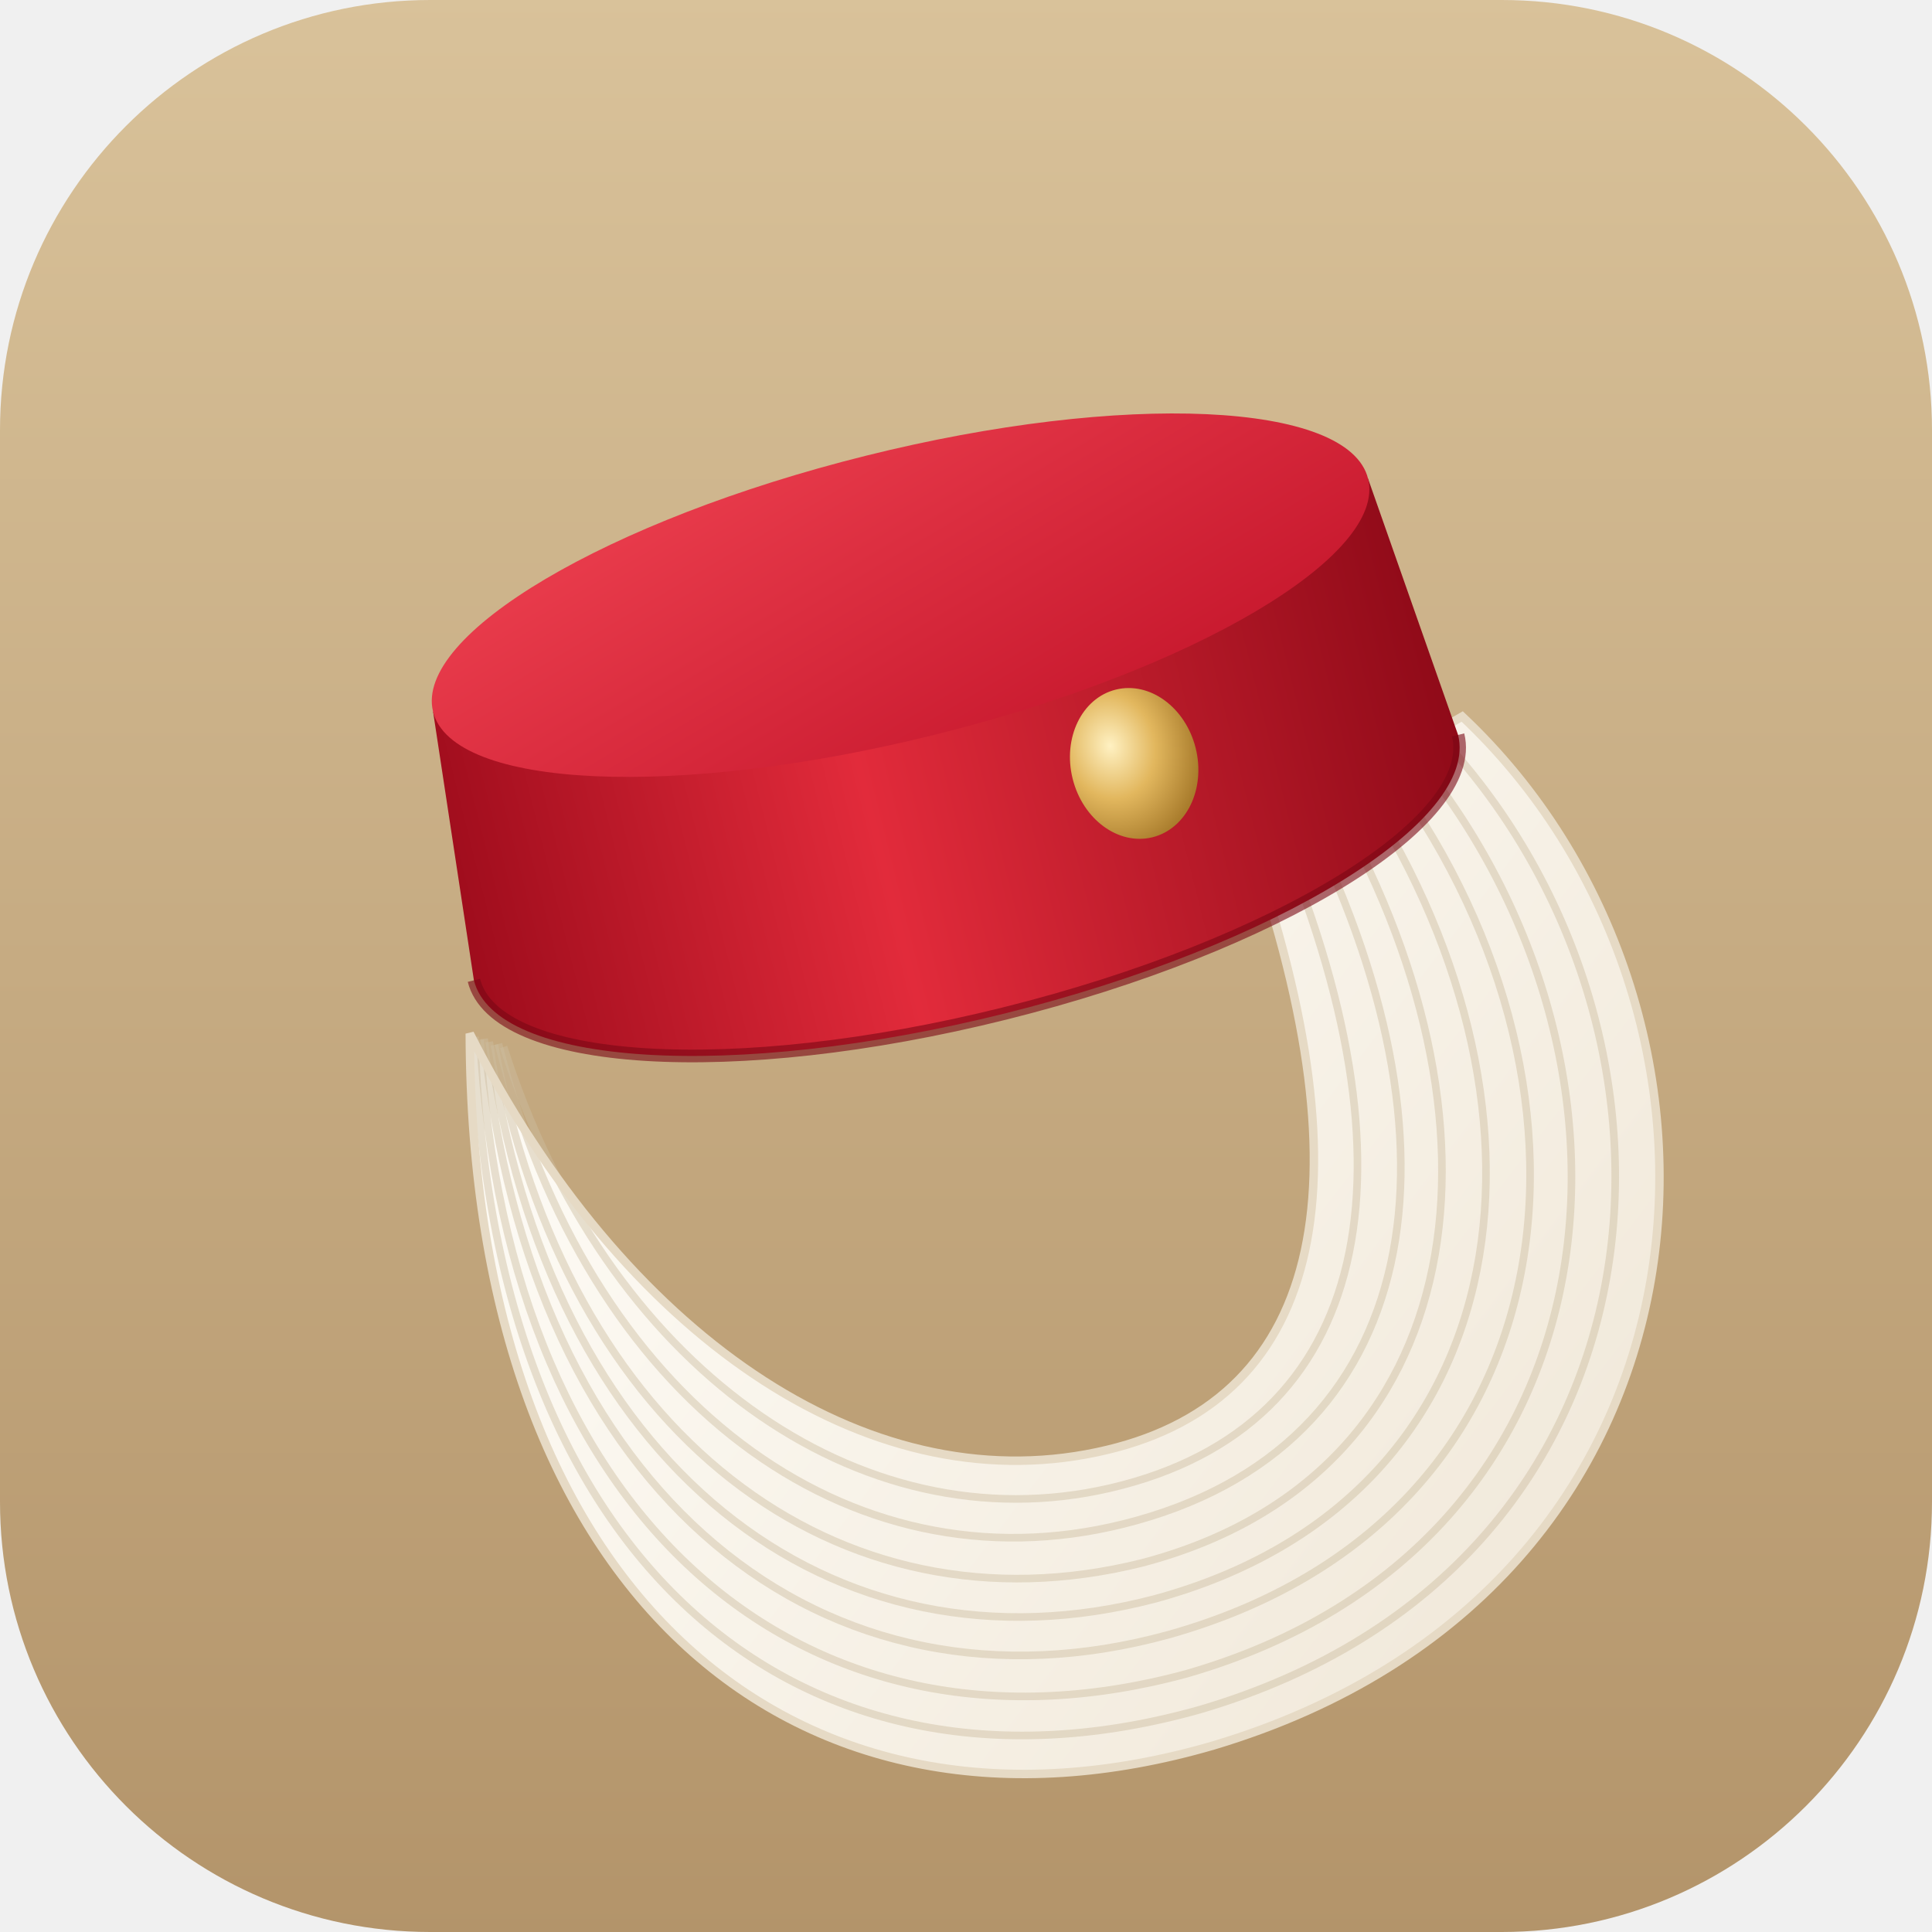
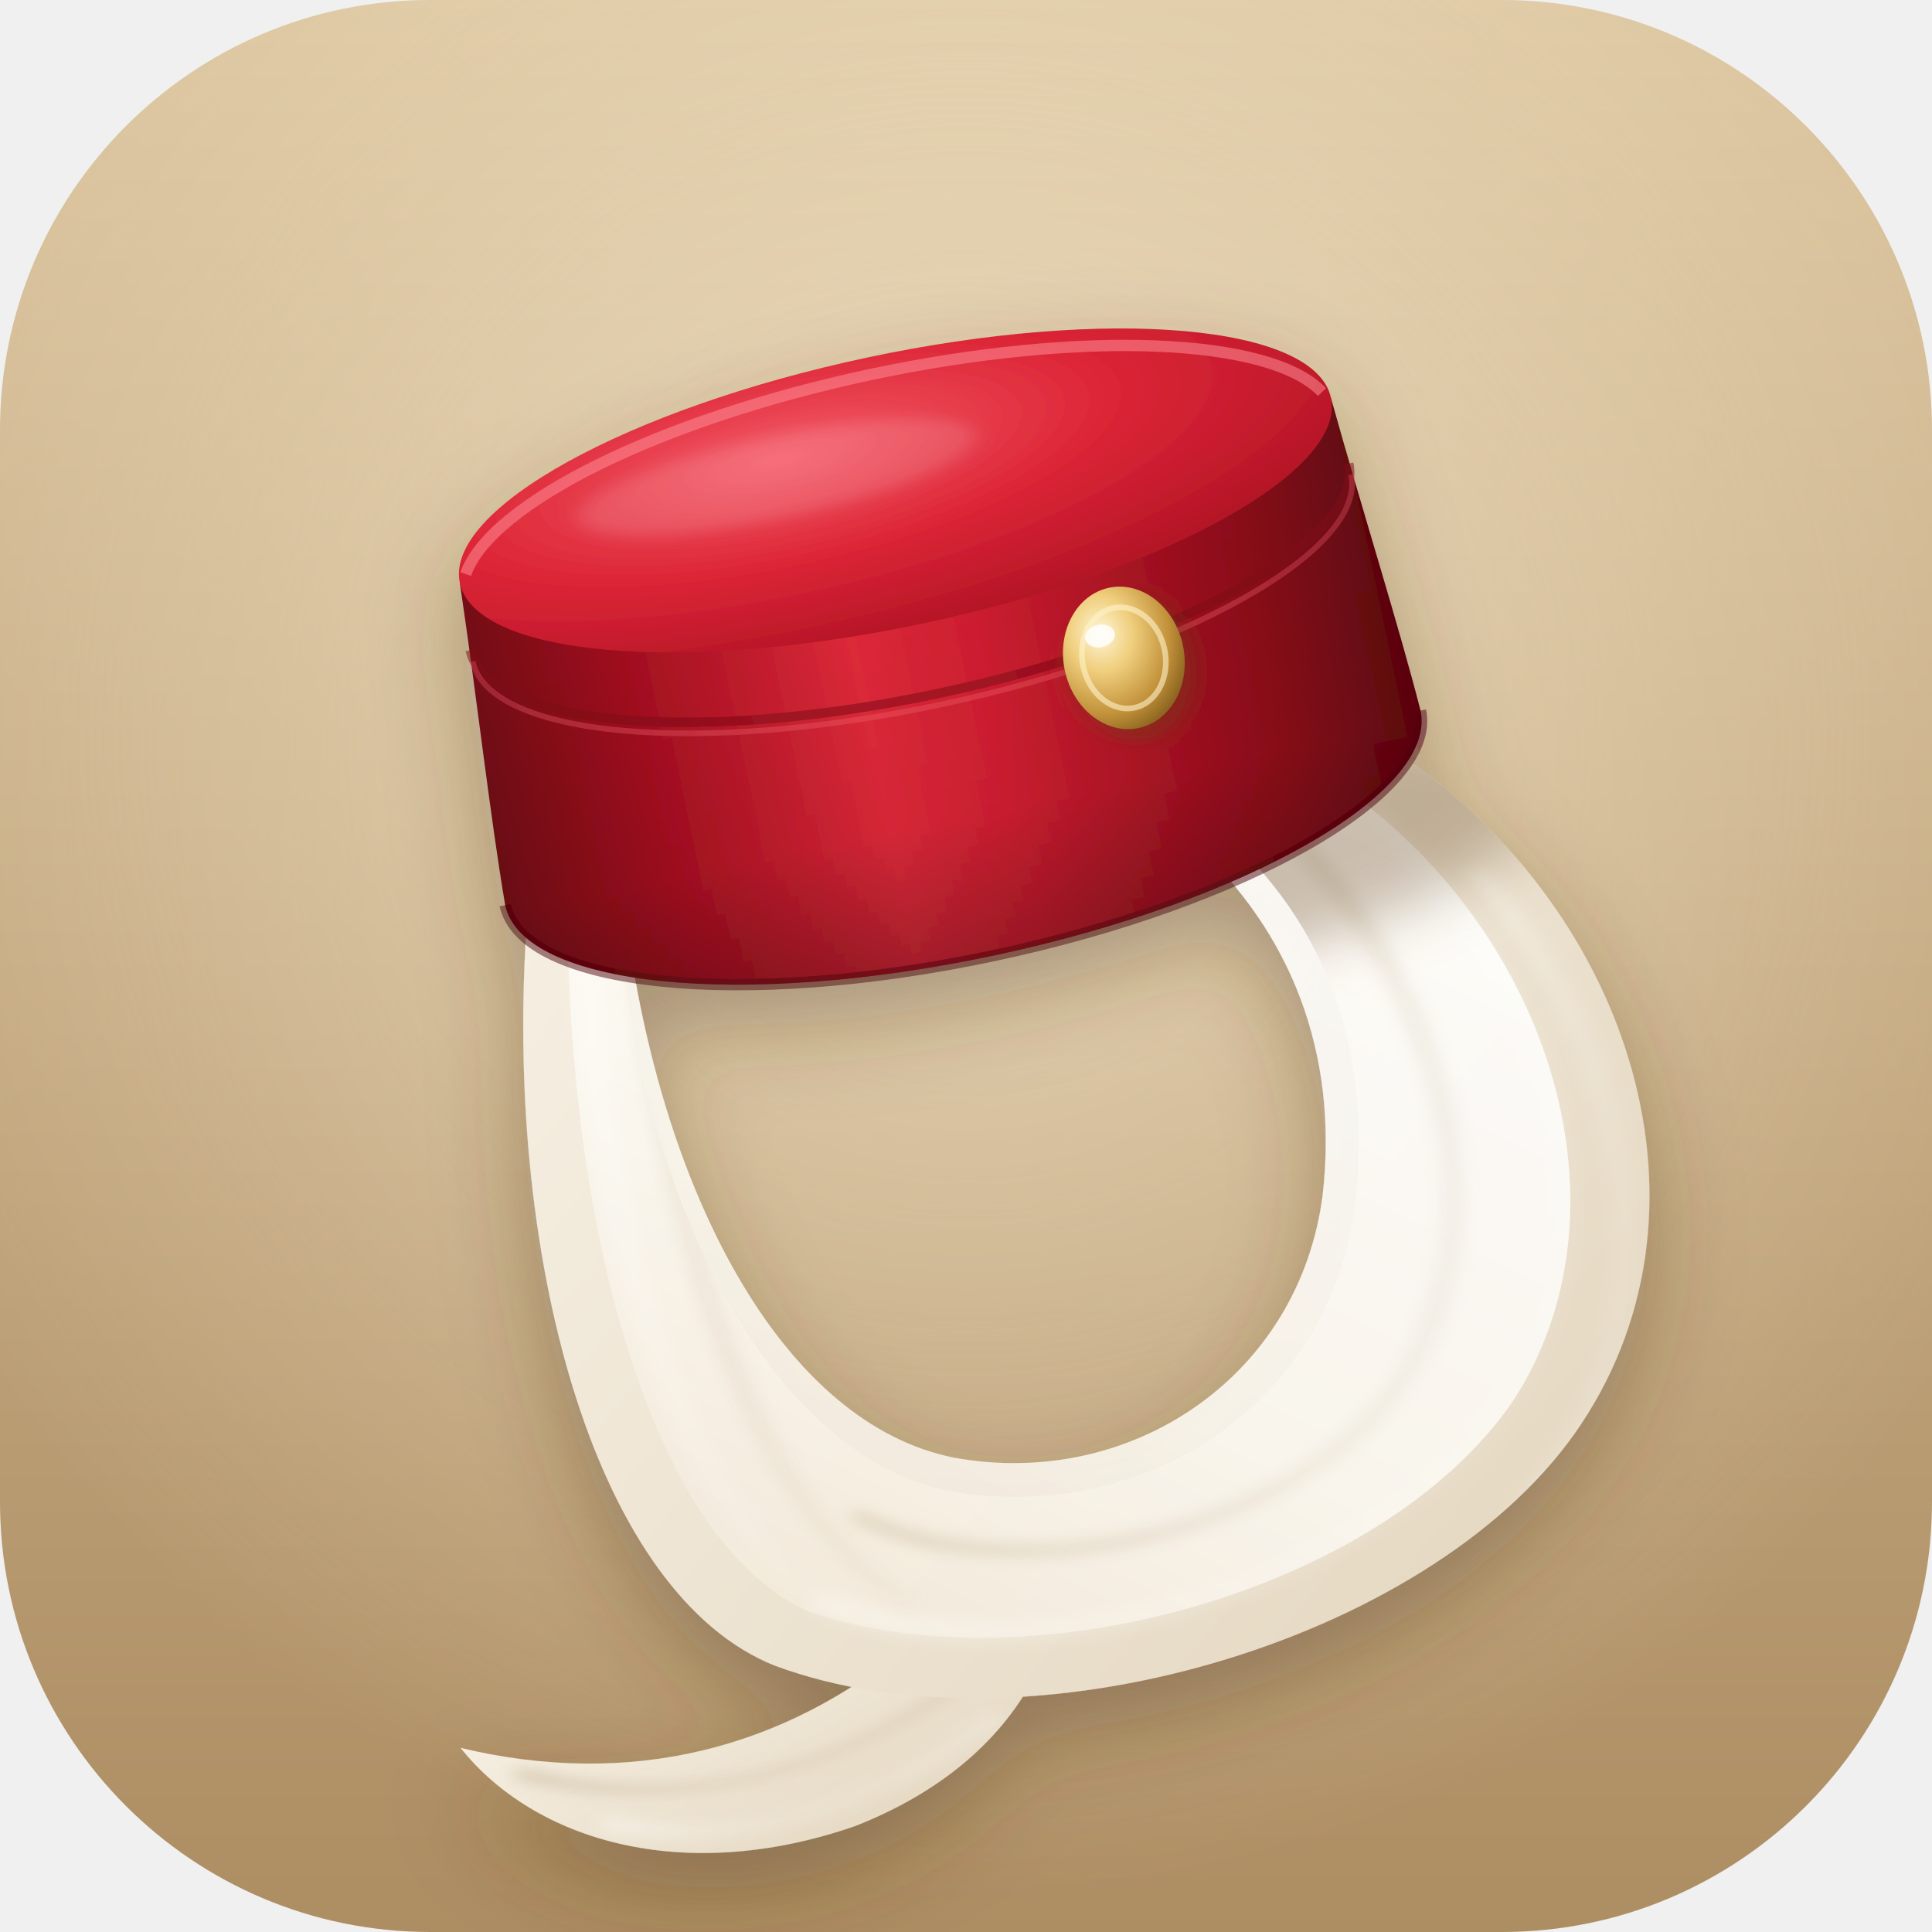
<svg xmlns="http://www.w3.org/2000/svg" viewBox="0 0 512 512">
  <defs>
    <linearGradient id="bg" x1="0" y1="0" x2="0" y2="1">
-       <stop offset="0" stop-color="#d9c29a" />
-       <stop offset="1" stop-color="#b3946a" />
+       <stop offset="0" stop-color="#dcc6a0" />
+       <stop offset="1" stop-color="#ad8d62" />
    </linearGradient>
+     <radialGradient id="glow" cx=".5" cy=".38" r=".6">
+       <stop offset="0" stop-color="#fff5de" stop-opacity=".55" />
+       <stop offset="1" stop-color="#fff5de" stop-opacity="0" />
+     </radialGradient>
    <linearGradient id="side" x1="0" y1="0" x2="1" y2="0">
-       <stop offset="0" stop-color="#9e0c1c" />
-       <stop offset=".42" stop-color="#e22b3b" />
-       <stop offset="1" stop-color="#8f0a18" />
+       <stop offset="0" stop-color="#6e0712" />
+       <stop offset=".18" stop-color="#a30f20" />
+       <stop offset=".42" stop-color="#e02a3a" />
+       <stop offset=".55" stop-color="#d11f31" />
+       <stop offset=".85" stop-color="#8c0a19" />
+       <stop offset="1" stop-color="#5e0610" />
    </linearGradient>
-     <linearGradient id="top" x1="0" y1="0" x2="1" y2="1">
-       <stop offset="0" stop-color="#ee4150" />
-       <stop offset="1" stop-color="#c3142a" />
+     <linearGradient id="sideShade" x1="0" y1="0" x2="0" y2="1">
+       <stop offset="0" stop-color="#000" stop-opacity="0" />
+       <stop offset=".7" stop-color="#000" stop-opacity=".05" />
+       <stop offset="1" stop-color="#000" stop-opacity=".28" />
    </linearGradient>
-     <linearGradient id="veil" x1="0" y1="0" x2="1" y2="1">
-       <stop offset="0" stop-color="#fffdf8" />
-       <stop offset="1" stop-color="#efe6d6" />
+     <radialGradient id="top" cx=".38" cy=".3" r=".85">
+       <stop offset="0" stop-color="#f45a67" />
+       <stop offset=".45" stop-color="#dc2536" />
+       <stop offset="1" stop-color="#a50f21" />
+     </radialGradient>
+     <radialGradient id="pin" cx=".35" cy=".3" r=".75">
+       <stop offset="0" stop-color="#fff6d6" />
+       <stop offset=".35" stop-color="#f0cf7e" />
+       <stop offset=".75" stop-color="#c3923b" />
+       <stop offset="1" stop-color="#8a6320" />
+     </radialGradient>
+     <linearGradient id="veilBack" x1="0" y1="0" x2="1" y2="1">
+       <stop offset="0" stop-color="#f6efe2" />
+       <stop offset="1" stop-color="#e3d6bf" />
    </linearGradient>
-     <radialGradient id="pin" cx=".35" cy=".35" r=".7">
-       <stop offset="0" stop-color="#fff1c2" />
-       <stop offset=".5" stop-color="#e2b75e" />
-       <stop offset="1" stop-color="#a97c2c" />
-     </radialGradient>
+     <linearGradient id="veilFront" x1="1" y1="0" x2="0" y2="1">
+       <stop offset="0" stop-color="#ffffff" />
+       <stop offset=".6" stop-color="#fbf7ef" />
+       <stop offset="1" stop-color="#efe5d3" />
+     </linearGradient>
+     <linearGradient id="hl" x1="0" y1="0" x2="1" y2="1">
+       <stop offset="0" stop-color="#fff" />
+       <stop offset="1" stop-color="#fff" stop-opacity="0" />
+     </linearGradient>
+     <linearGradient id="sh" x1="0" y1="0" x2="1" y2="1">
+       <stop offset="0" stop-color="#b9a584" />
+       <stop offset="1" stop-color="#b9a584" stop-opacity=".2" />
+     </linearGradient>
+     <clipPath id="veilClip">
+       <path d="M372 246 C 424 300, 432 384, 380 432 C 330 478, 220 486, 160 448 C 118 420, 112 330, 136 244 L 160 250 C 152 320, 170 392, 214 412 C 262 432, 318 412, 336 360 C 350 318, 342 282, 320 254 Z" />
+       <path d="M196 450 C 158 470, 116 472, 74 452 C 88 480, 124 500, 172 494 C 196 490, 214 480, 226 466 Z" />
+     </clipPath>
+     <filter id="soft" x="-20%" y="-20%" width="140%" height="140%">
+       <feGaussianBlur stdDeviation="2.2" />
+     </filter>
+     <filter id="blur8" x="-30%" y="-30%" width="160%" height="160%">
+       <feGaussianBlur stdDeviation="9" />
+     </filter>
+     <filter id="drop" x="-20%" y="-20%" width="140%" height="150%">
+       <feDropShadow dx="0" dy="10" stdDeviation="12" flood-color="#4a3218" flood-opacity=".35" />
+     </filter>
  </defs>
  <rect width="512" height="512" rx="114" fill="url(#bg)" />
-   <g transform="translate(256 234) scale(1.12) translate(-256 -256)">
-     <g transform="rotate(-14 256 250)">
-       <path d="M378 246 C 432 330, 392 462, 262 468 C 160 472, 100 392, 132 262 C 150 340, 196 392, 252 394 C 306 396, 330 350, 322 262 Z" fill="url(#veil)" />
-       <path d="M329 260 C 343 348, 317 404, 253 403 C 192 402, 144 346, 139 267" fill="none" stroke="#cdbd9f" stroke-width="1.8" opacity=".45" />
-       <path d="M336 258 C 356 345, 328 412, 254 412 C 187 412, 138 353, 138 266" fill="none" stroke="#cdbd9f" stroke-width="1.8" opacity=".45" />
-       <path d="M343 256 C 368 342, 338 421, 256 422 C 182 422, 131 360, 137 266" fill="none" stroke="#cdbd9f" stroke-width="1.8" opacity=".45" />
-       <path d="M350 254 C 381 340, 349 429, 257 431 C 178 432, 125 366, 136 265" fill="none" stroke="#cdbd9f" stroke-width="1.8" opacity=".45" />
-       <path d="M357 252 C 394 338, 360 437, 258 440 C 174 442, 119 372, 135 264" fill="none" stroke="#cdbd9f" stroke-width="1.8" opacity=".45" />
-       <path d="M364 250 C 406 335, 370 446, 260 450 C 169 452, 112 379, 134 264" fill="none" stroke="#cdbd9f" stroke-width="1.8" opacity=".45" />
-       <path d="M371 248 C 419 332, 381 454, 261 459 C 164 462, 106 386, 133 263" fill="none" stroke="#cdbd9f" stroke-width="1.8" opacity=".45" />
-       <path d="M378 246 C 432 330, 392 462, 262 468 C 160 472, 100 392, 132 262 C 150 340, 196 392, 252 394 C 306 396, 330 350, 322 262 Z" fill="none" stroke="#e6dac5" stroke-width="2" />
-       <path d="M142 186 L136 250 A120 38 0 0 0 376 250 L370 186 Z" fill="url(#side)" />
-       <ellipse cx="256" cy="186" rx="114" ry="34" fill="url(#top)" />
-       <path d="M136 250 A120 38 0 0 0 376 250" fill="none" stroke="#7a0714" stroke-width="3" opacity=".6" />
-       <ellipse cx="300" cy="238" rx="15" ry="18" fill="url(#pin)" />
+   <rect width="512" height="512" rx="114" fill="url(#glow)" />
+   <g transform="translate(256 234) scale(1.0) translate(-256 -256)">
+     <g filter="url(#drop)">
+       <g transform="rotate(-12 256 240)">
+         <path d="M196 450 C 158 470, 116 472, 74 452 C 88 480, 124 500, 172 494 C 196 490, 214 480, 226 466 Z" fill="url(#veilBack)" />
+         <path d="M372 246 C 424 300, 432 384, 380 432 C 330 478, 220 486, 160 448 C 118 420, 112 330, 136 244 L 160 250 C 152 320, 170 392, 214 412 C 262 432, 318 412, 336 360 C 350 318, 342 282, 320 254 Z" fill="url(#veilBack)" />
+         <path d="M356 252 C 402 302, 408 378, 366 420 C 322 462, 226 468, 172 436 C 138 412, 130 336, 146 250 L 162 254 C 158 322, 176 386, 218 404 C 262 422, 312 402, 328 356 C 340 320, 334 286, 314 258 Z" fill="url(#veilFront)" opacity=".92" />
+         <g clip-path="url(#veilClip)">
+           <path d="M362 262 C 404 322, 402 392, 354 428 C 304 462, 216 464, 176 434" fill="none" stroke="url(#hl)" stroke-width="6" stroke-linecap="round" opacity="0.55" filter="url(#soft)" />
+           <path d="M340 262 C 374 318, 372 382, 332 414 C 292 444, 222 440, 190 414" fill="none" stroke="url(#sh)" stroke-width="4" stroke-linecap="round" opacity="0.45" filter="url(#soft)" />
+           <path d="M386 282 C 420 344, 412 414, 362 450" fill="none" stroke="url(#hl)" stroke-width="5" stroke-linecap="round" opacity="0.5" filter="url(#soft)" />
+           <path d="M176 434 C 146 404, 138 330, 150 256" fill="none" stroke="url(#hl)" stroke-width="4" stroke-linecap="round" opacity="0.45" filter="url(#soft)" />
+           <path d="M198 438 C 164 410, 156 330, 164 262" fill="none" stroke="url(#sh)" stroke-width="3" stroke-linecap="round" opacity="0.35" filter="url(#soft)" />
+           <path d="M204 464 C 166 480, 124 480, 88 462" fill="none" stroke="url(#sh)" stroke-width="3" stroke-linecap="round" opacity="0.5" filter="url(#soft)" />
+           <path d="M214 474 C 180 490, 140 494, 108 480" fill="none" stroke="url(#hl)" stroke-width="4" stroke-linecap="round" opacity="0.5" filter="url(#soft)" />
+           <ellipse cx="300" cy="262" rx="110" ry="30" fill="#6b4b25" opacity=".35" filter="url(#blur8)" />
+         </g>
+         <path d="M138 150 C 136 182, 133 212, 132 236 A124 40 0 0 0 380 236 C 379 212, 376 182, 374 150 Z" fill="url(#side)" />
+         <path d="M138 150 C 136 182, 133 212, 132 236 A124 40 0 0 0 380 236 C 379 212, 376 182, 374 150 Z" fill="url(#sideShade)" />
+         <path d="M137 168 A119 37 0 0 0 375 168" fill="none" stroke="#7d0915" stroke-width="2.5" opacity=".55" />
+         <path d="M137 171 A119 37 0 0 0 375 171" fill="none" stroke="#f0606c" stroke-width="1.5" opacity=".35" />
+         <path d="M132 236 A124 40 0 0 0 380 236" fill="none" stroke="#4d040c" stroke-width="3" opacity=".5" />
+         <ellipse cx="256" cy="150" rx="118" ry="36" fill="url(#top)" />
+         <path d="M140 148 A118 36 0 0 1 372 148" fill="none" stroke="#ff8a93" stroke-width="3" opacity=".55" />
+         <ellipse cx="226" cy="140" rx="54" ry="11" fill="#fff" opacity=".13" filter="url(#soft)" />
+         <g transform="translate(306 206)">
+           <ellipse rx="17" ry="20" fill="#6b4a14" opacity=".35" transform="translate(2 3)" filter="url(#soft)" />
+           <ellipse rx="16" ry="19" fill="url(#pin)" />
+           <ellipse rx="11" ry="13.5" fill="none" stroke="#fff3c9" stroke-width="1.5" opacity=".6" />
+           <ellipse cx="-5" cy="-7" rx="4" ry="3" fill="#fff" opacity=".85" />
+         </g>
+       </g>
    </g>
  </g>
</svg>
